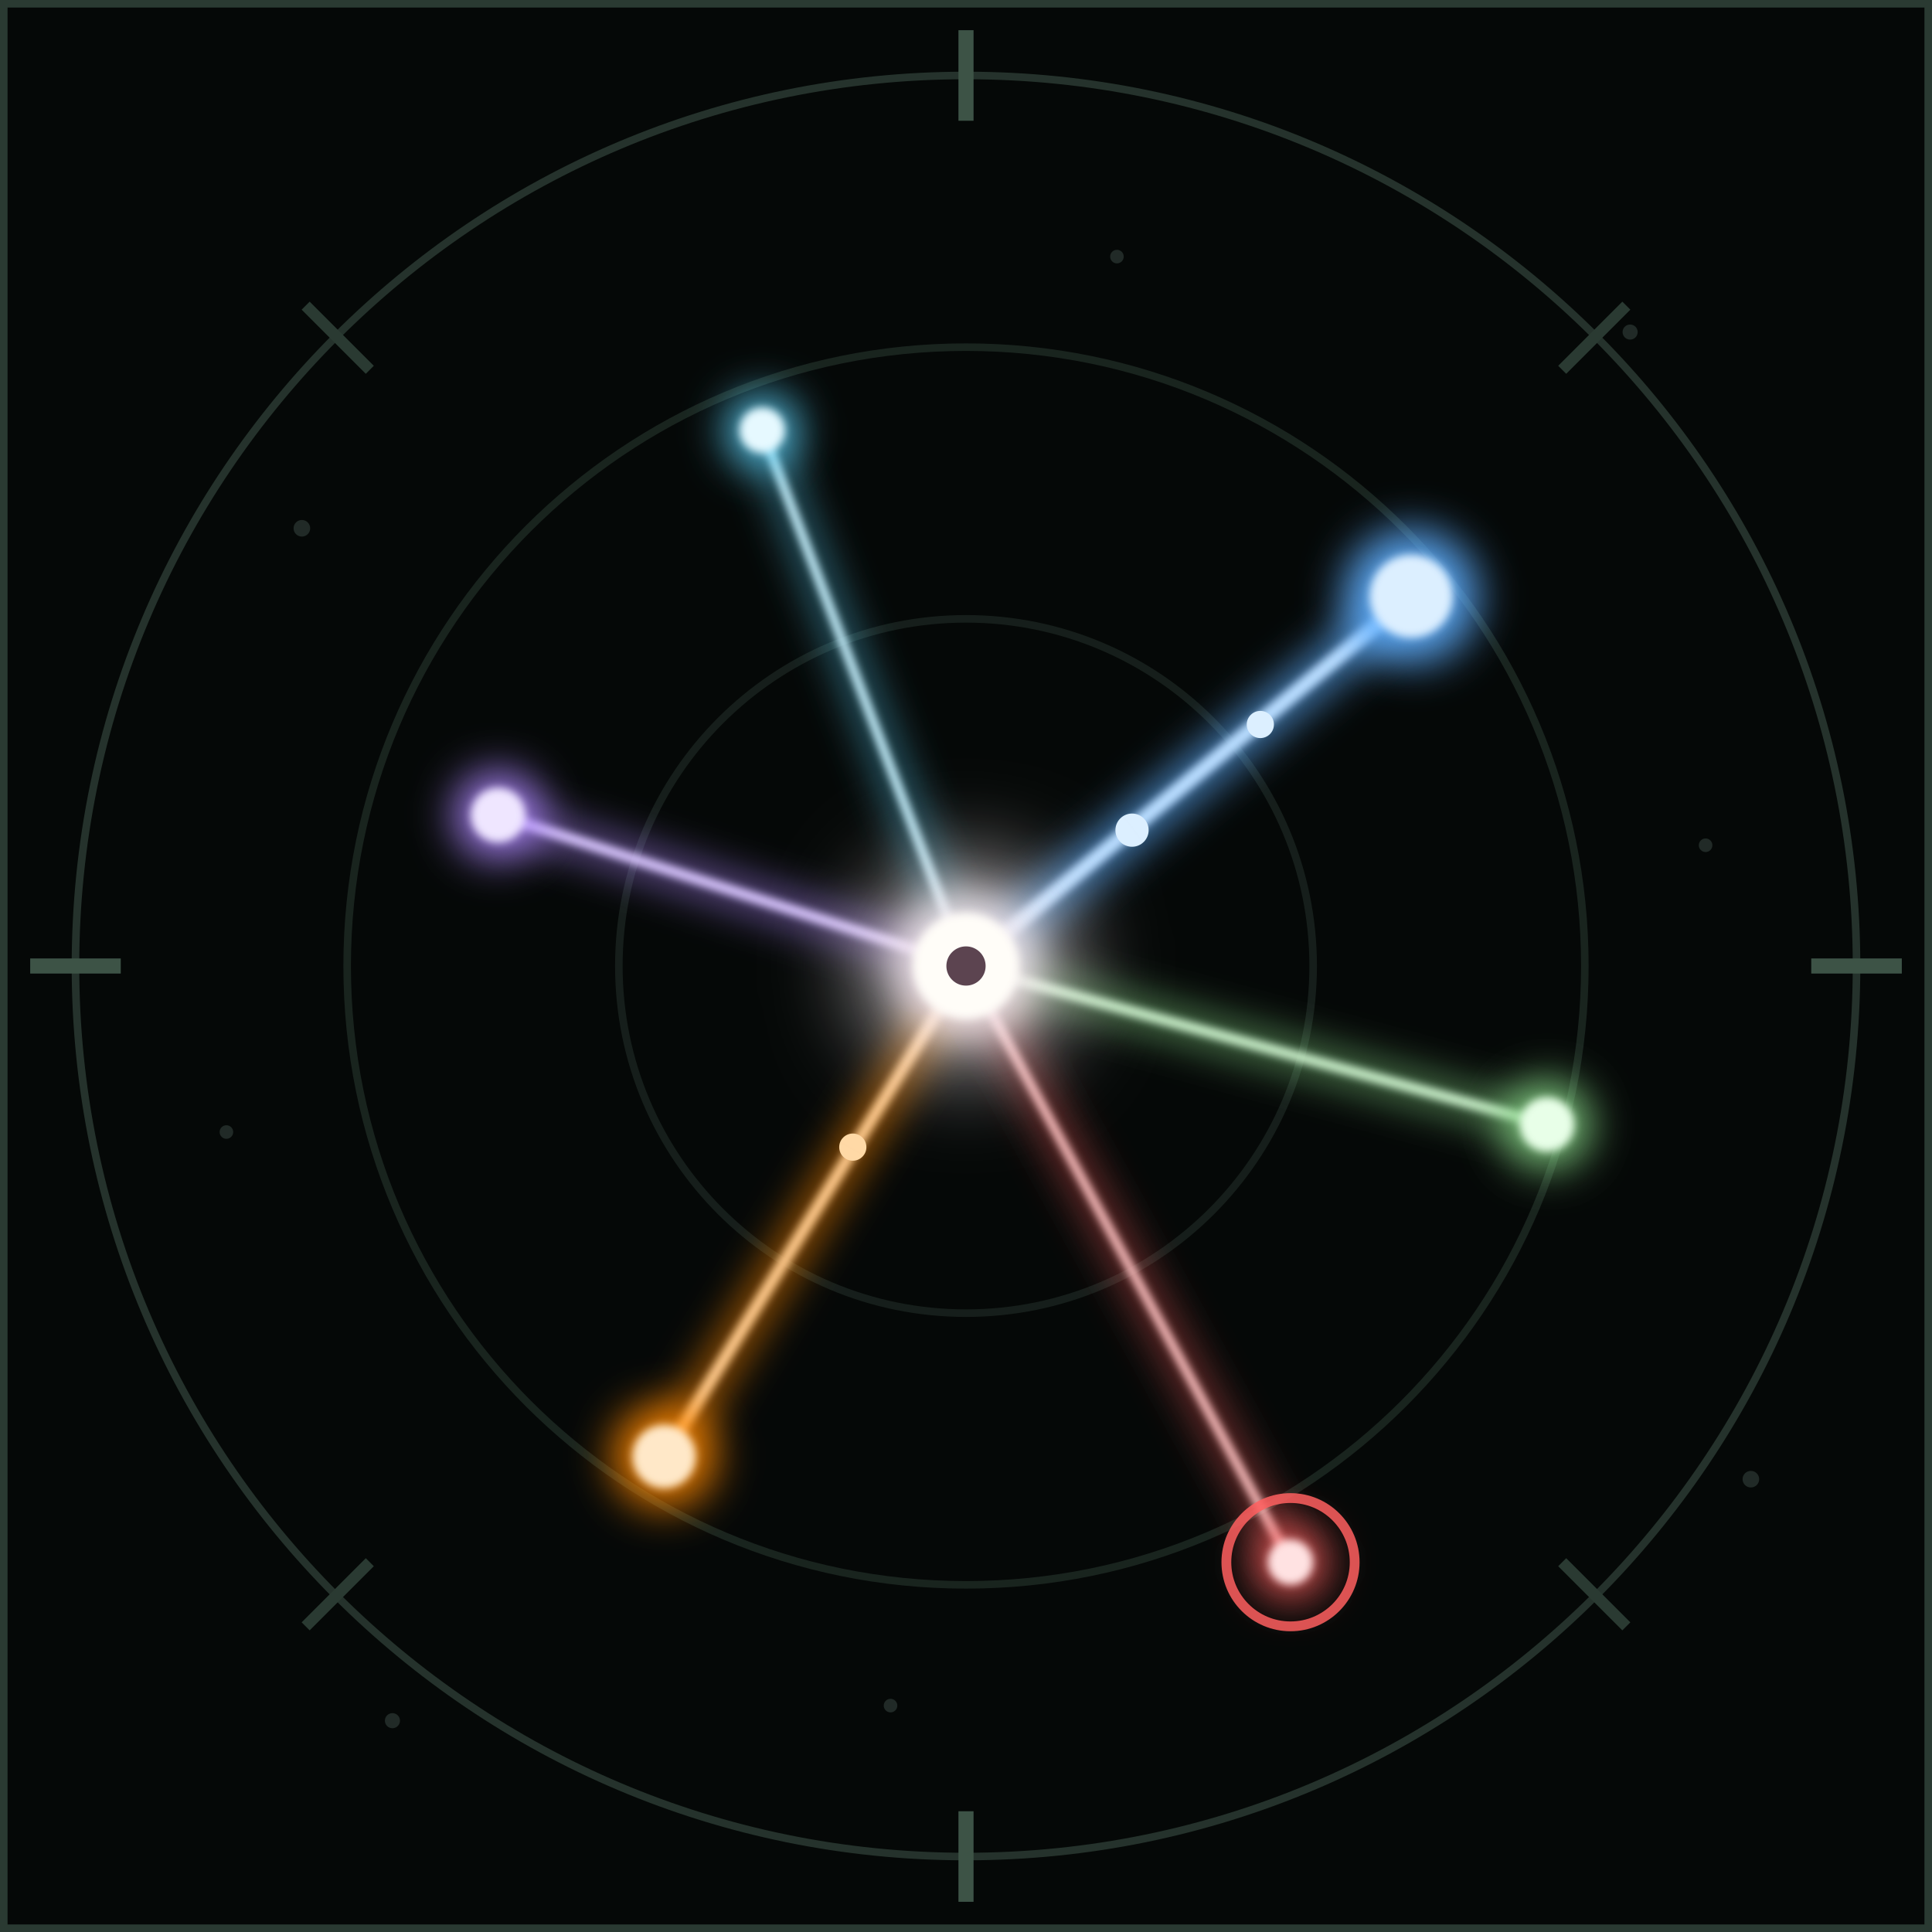
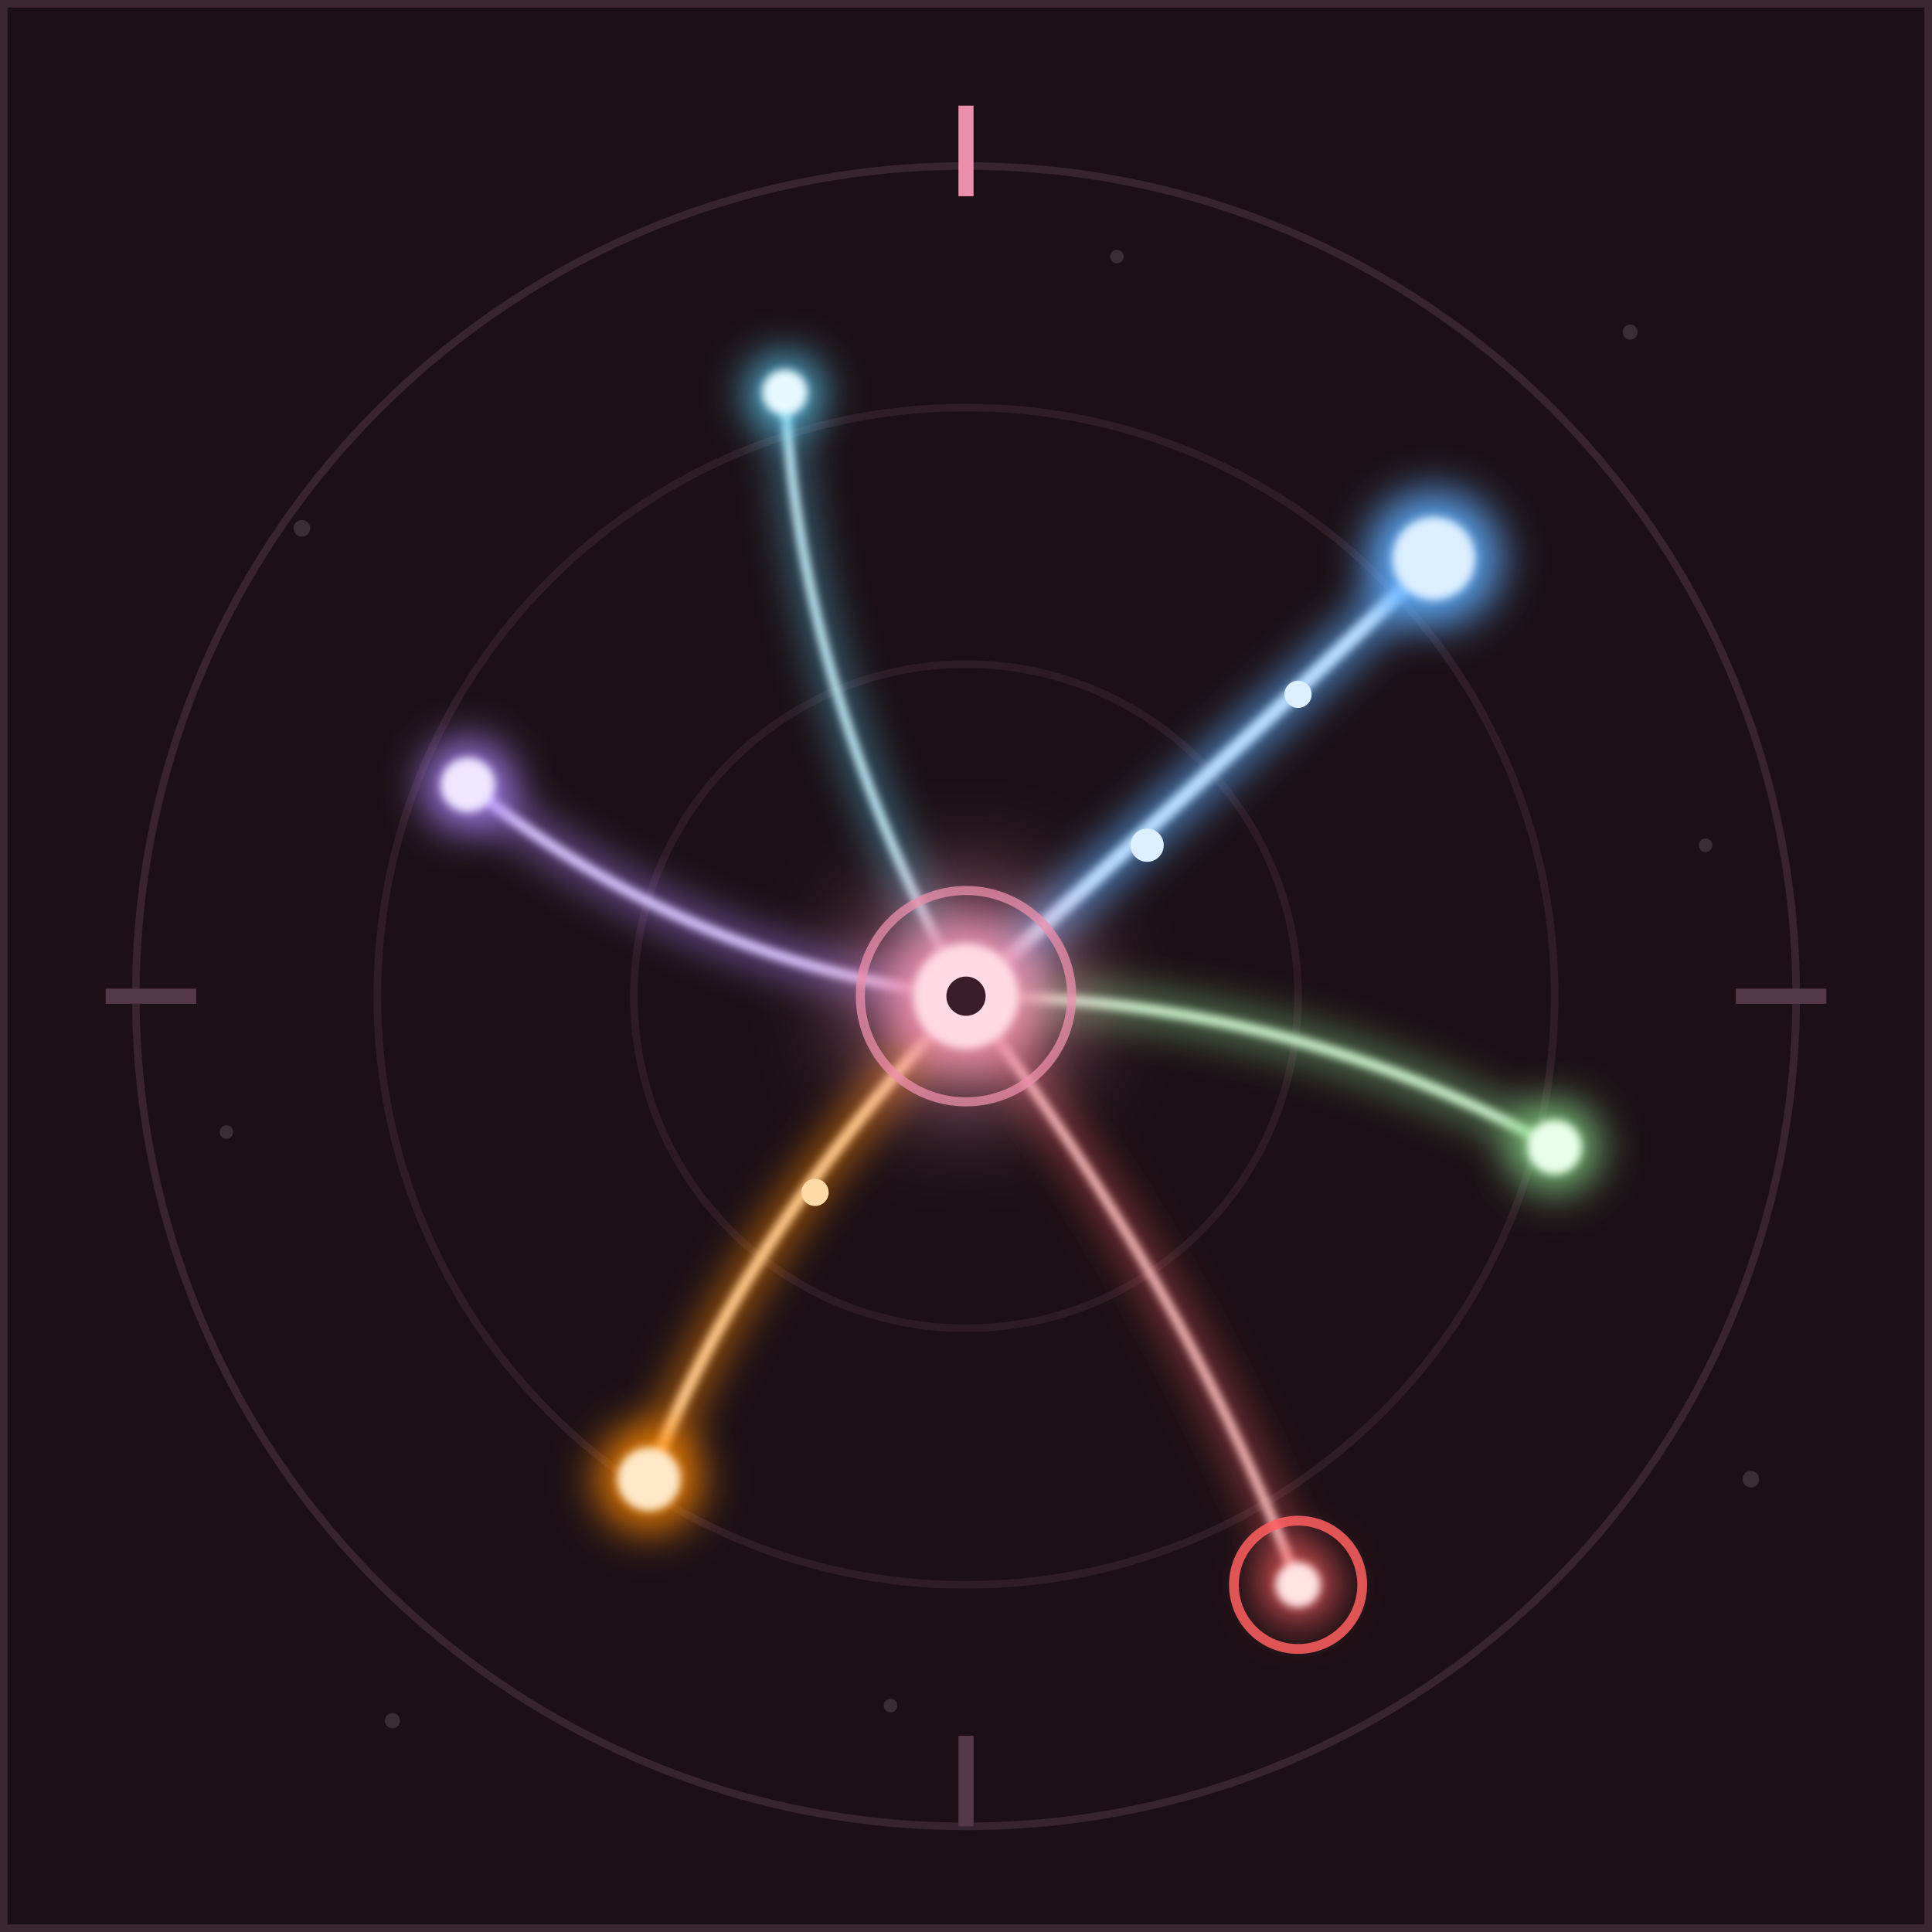
<svg xmlns="http://www.w3.org/2000/svg" width="256" height="256" viewBox="0 0 256 256">
  <defs>
    <filter id="halo" x="-60%" y="-60%" width="220%" height="220%">
      <feGaussianBlur stdDeviation="2.8" />
    </filter>
    <filter id="bighalo" x="-80%" y="-80%" width="260%" height="260%">
      <feGaussianBlur stdDeviation="5.5" />
    </filter>
    <filter id="core" x="-40%" y="-40%" width="180%" height="180%">
      <feGaussianBlur stdDeviation="0.55" />
    </filter>
  </defs>
-   <rect x="0" y="0" width="256" height="256" fill="#050807" />
-   <g fill="#8fb3a3" opacity="0.20">
+   <rect x="0" y="0" width="256" height="256" fill="#1c1016" />
+   <g fill="#c9b0bc" opacity="0.18">
    <circle cx="40" cy="70" r="1.1" />
    <circle cx="216" cy="44" r="1.0" />
    <circle cx="232" cy="196" r="1.1" />
    <circle cx="52" cy="228" r="1.0" />
    <circle cx="148" cy="34" r="0.9" />
    <circle cx="30" cy="150" r="0.9" />
    <circle cx="226" cy="112" r="0.9" />
    <circle cx="118" cy="226" r="0.9" />
  </g>
-   <g fill="none" stroke="#2a3a32" stroke-width="1">
-     <circle cx="128" cy="128" r="118" opacity="0.85" />
-     <circle cx="128" cy="128" r="82" opacity="0.55" />
-     <circle cx="128" cy="128" r="46" opacity="0.45" />
+   <g fill="none" stroke="#3b2631" stroke-width="1">
+     <circle cx="128" cy="132" r="110" opacity="0.9" />
+     <circle cx="128" cy="132" r="78" opacity="0.6" />
+     <circle cx="128" cy="132" r="44" opacity="0.5" />
  </g>
-   <g stroke="#3d5346" stroke-width="2">
-     <line x1="128" y1="4" x2="128" y2="16" />
-     <line x1="128" y1="240" x2="128" y2="252" />
-     <line x1="4" y1="128" x2="16" y2="128" />
-     <line x1="240" y1="128" x2="252" y2="128" />
-   </g>
-   <g stroke="#2a3a32" stroke-width="1.5">
-     <line x1="215.5" y1="40.5" x2="207" y2="49" />
-     <line x1="215.5" y1="215.5" x2="207" y2="207" />
-     <line x1="40.5" y1="215.5" x2="49" y2="207" />
-     <line x1="40.5" y1="40.5" x2="49" y2="49" />
+   <line x1="128" y1="14" x2="128" y2="26" stroke="#ec8fac" stroke-width="2" />
+   <g stroke="#553948" stroke-width="2">
+     <line x1="128" y1="230" x2="128" y2="242" />
+     <line x1="14" y1="132" x2="26" y2="132" />
+     <line x1="230" y1="132" x2="242" y2="132" />
  </g>
  <g fill="none" stroke-linecap="round" filter="url(#halo)">
-     <line x1="128" y1="128" x2="187" y2="79" stroke="#5fafff" stroke-width="4.5" opacity="0.85" />
-     <line x1="128" y1="128" x2="66" y2="108" stroke="#af87ff" stroke-width="3" opacity="0.8" />
-     <line x1="128" y1="128" x2="88" y2="193" stroke="#ff8700" stroke-width="3.5" opacity="0.8" />
-     <line x1="128" y1="128" x2="101" y2="57" stroke="#5fd7ff" stroke-width="2.5" opacity="0.75" />
-     <line x1="128" y1="128" x2="205" y2="149" stroke="#87d787" stroke-width="3" opacity="0.8" />
-     <line x1="128" y1="128" x2="171" y2="207" stroke="#ff5f5f" stroke-width="2.5" opacity="0.75" />
+     <path d="M 128 132 Q 172 92  190 74" stroke="#5fafff" stroke-width="4.5" opacity="0.85" />
+     <path d="M 128 132 Q 92  128 62  104" stroke="#af87ff" stroke-width="3" opacity="0.8" />
+     <path d="M 128 132 Q 98  164 86  196" stroke="#ff8700" stroke-width="3.5" opacity="0.8" />
+     <path d="M 128 132 Q 106 92  104 52" stroke="#5fd7ff" stroke-width="2.5" opacity="0.75" />
+     <path d="M 128 132 Q 170 132 206 152" stroke="#87d787" stroke-width="3" opacity="0.8" />
+     <path d="M 128 132 Q 158 172 172 210" stroke="#ff5f5f" stroke-width="2.5" opacity="0.75" />
  </g>
  <g fill="none" stroke-linecap="round" filter="url(#core)">
-     <line x1="128" y1="128" x2="187" y2="79" stroke="#b8dcff" stroke-width="2" />
-     <line x1="128" y1="128" x2="66" y2="108" stroke="#d9c6ff" stroke-width="1.4" />
-     <line x1="128" y1="128" x2="88" y2="193" stroke="#ffc98a" stroke-width="1.6" />
-     <line x1="128" y1="128" x2="101" y2="57" stroke="#c8f2ff" stroke-width="1.2" />
-     <line x1="128" y1="128" x2="205" y2="149" stroke="#ccf2cc" stroke-width="1.4" />
-     <line x1="128" y1="128" x2="171" y2="207" stroke="#ffc0c0" stroke-width="1.2" />
+     <path d="M 128 132 Q 172 92  190 74" stroke="#b8dcff" stroke-width="2" />
+     <path d="M 128 132 Q 92  128 62  104" stroke="#d9c6ff" stroke-width="1.4" />
+     <path d="M 128 132 Q 98  164 86  196" stroke="#ffc98a" stroke-width="1.6" />
+     <path d="M 128 132 Q 106 92  104 52" stroke="#c8f2ff" stroke-width="1.2" />
+     <path d="M 128 132 Q 170 132 206 152" stroke="#ccf2cc" stroke-width="1.4" />
+     <path d="M 128 132 Q 158 172 172 210" stroke="#ffc0c0" stroke-width="1.2" />
  </g>
  <g fill="#dcefff">
-     <circle cx="150" cy="110" r="2.2" />
-     <circle cx="167" cy="96" r="1.8" />
+     <circle cx="152" cy="112" r="2.2" />
+     <circle cx="172" cy="92" r="1.8" />
  </g>
  <g fill="#ffd9a6">
-     <circle cx="113" cy="152" r="1.8" />
+     <circle cx="108" cy="158" r="1.8" />
  </g>
  <g filter="url(#halo)">
-     <circle cx="187" cy="79" r="9" fill="#5fafff" opacity="0.9" />
-     <circle cx="66" cy="108" r="6" fill="#af87ff" opacity="0.85" />
-     <circle cx="88" cy="193" r="7" fill="#ff8700" opacity="0.85" />
-     <circle cx="101" cy="57" r="5" fill="#5fd7ff" opacity="0.8" />
-     <circle cx="205" cy="149" r="6" fill="#87d787" opacity="0.85" />
-     <circle cx="171" cy="207" r="5" fill="#ff5f5f" opacity="0.8" />
+     <circle cx="190" cy="74" r="9" fill="#5fafff" opacity="0.9" />
+     <circle cx="62" cy="104" r="6" fill="#af87ff" opacity="0.85" />
+     <circle cx="86" cy="196" r="7" fill="#ff8700" opacity="0.85" />
+     <circle cx="104" cy="52" r="5" fill="#5fd7ff" opacity="0.8" />
+     <circle cx="206" cy="152" r="6" fill="#87d787" opacity="0.85" />
+     <circle cx="172" cy="210" r="5" fill="#ff5f5f" opacity="0.8" />
  </g>
  <g filter="url(#core)">
-     <circle cx="187" cy="79" r="5.5" fill="#dcefff" />
-     <circle cx="66" cy="108" r="3.6" fill="#efe6ff" />
-     <circle cx="88" cy="193" r="4.2" fill="#ffe8c8" />
-     <circle cx="101" cy="57" r="3" fill="#e6f9ff" />
-     <circle cx="205" cy="149" r="3.6" fill="#e8ffe8" />
-     <circle cx="171" cy="207" r="3" fill="#ffe2e2" />
+     <circle cx="190" cy="74" r="5.5" fill="#dcefff" />
+     <circle cx="62" cy="104" r="3.6" fill="#efe6ff" />
+     <circle cx="86" cy="196" r="4.2" fill="#ffe8c8" />
+     <circle cx="104" cy="52" r="3" fill="#e6f9ff" />
+     <circle cx="206" cy="152" r="3.6" fill="#e8ffe8" />
+     <circle cx="172" cy="210" r="3" fill="#ffe2e2" />
  </g>
-   <circle cx="171" cy="207" r="8.5" fill="none" stroke="#ff5f5f" stroke-width="1.3" opacity="0.85" />
-   <circle cx="128" cy="128" r="15" fill="#f5eaef" opacity="0.55" filter="url(#bighalo)" />
-   <circle cx="128" cy="128" r="9.5" fill="#f5eaef" filter="url(#halo)" opacity="0.9" />
-   <circle cx="128" cy="128" r="7" fill="#fffdf8" filter="url(#core)" />
-   <circle cx="128" cy="128" r="2.6" fill="#5c4450" />
-   <rect x="0.5" y="0.5" width="255" height="255" fill="none" stroke="#2a3a32" stroke-width="1" />
+   <circle cx="172" cy="210" r="8.5" fill="none" stroke="#ff5f5f" stroke-width="1.3" opacity="0.85" />
+   <circle cx="128" cy="132" r="16" fill="#ec8fac" opacity="0.5" filter="url(#bighalo)" />
+   <circle cx="128" cy="132" r="10" fill="#ec8fac" filter="url(#halo)" opacity="0.9" />
+   <circle cx="128" cy="132" r="7" fill="#ffd9e4" filter="url(#core)" />
+   <circle cx="128" cy="132" r="2.6" fill="#3b1d2a" />
+   <circle cx="128" cy="132" r="14" fill="none" stroke="#ec8fac" stroke-width="1.2" opacity="0.75" />
+   <rect x="0.5" y="0.5" width="255" height="255" fill="none" stroke="#3b2631" stroke-width="1" />
</svg>
